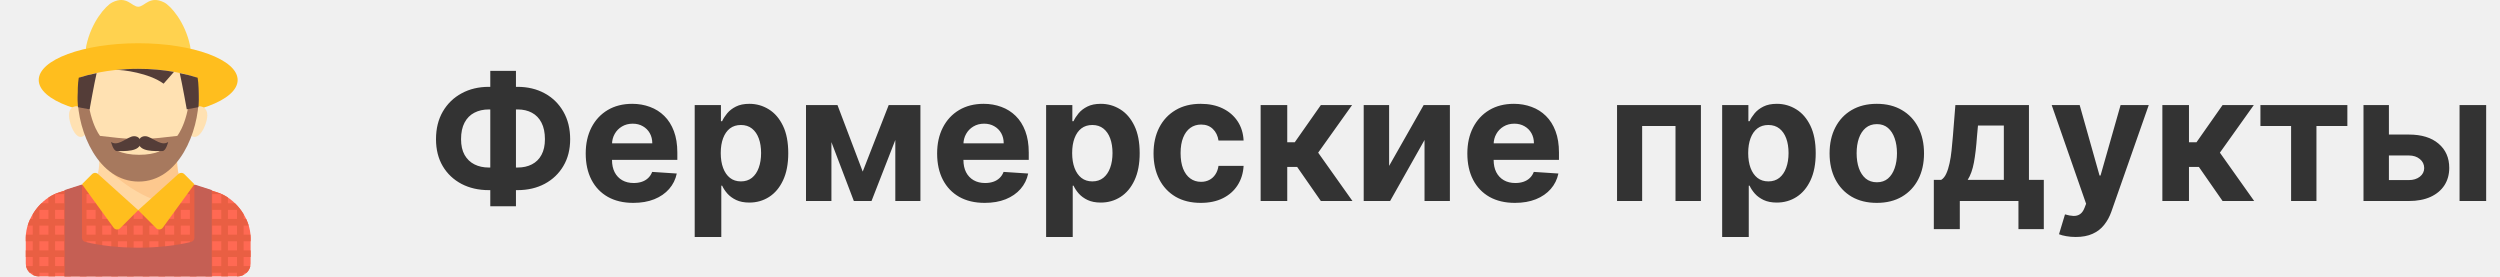
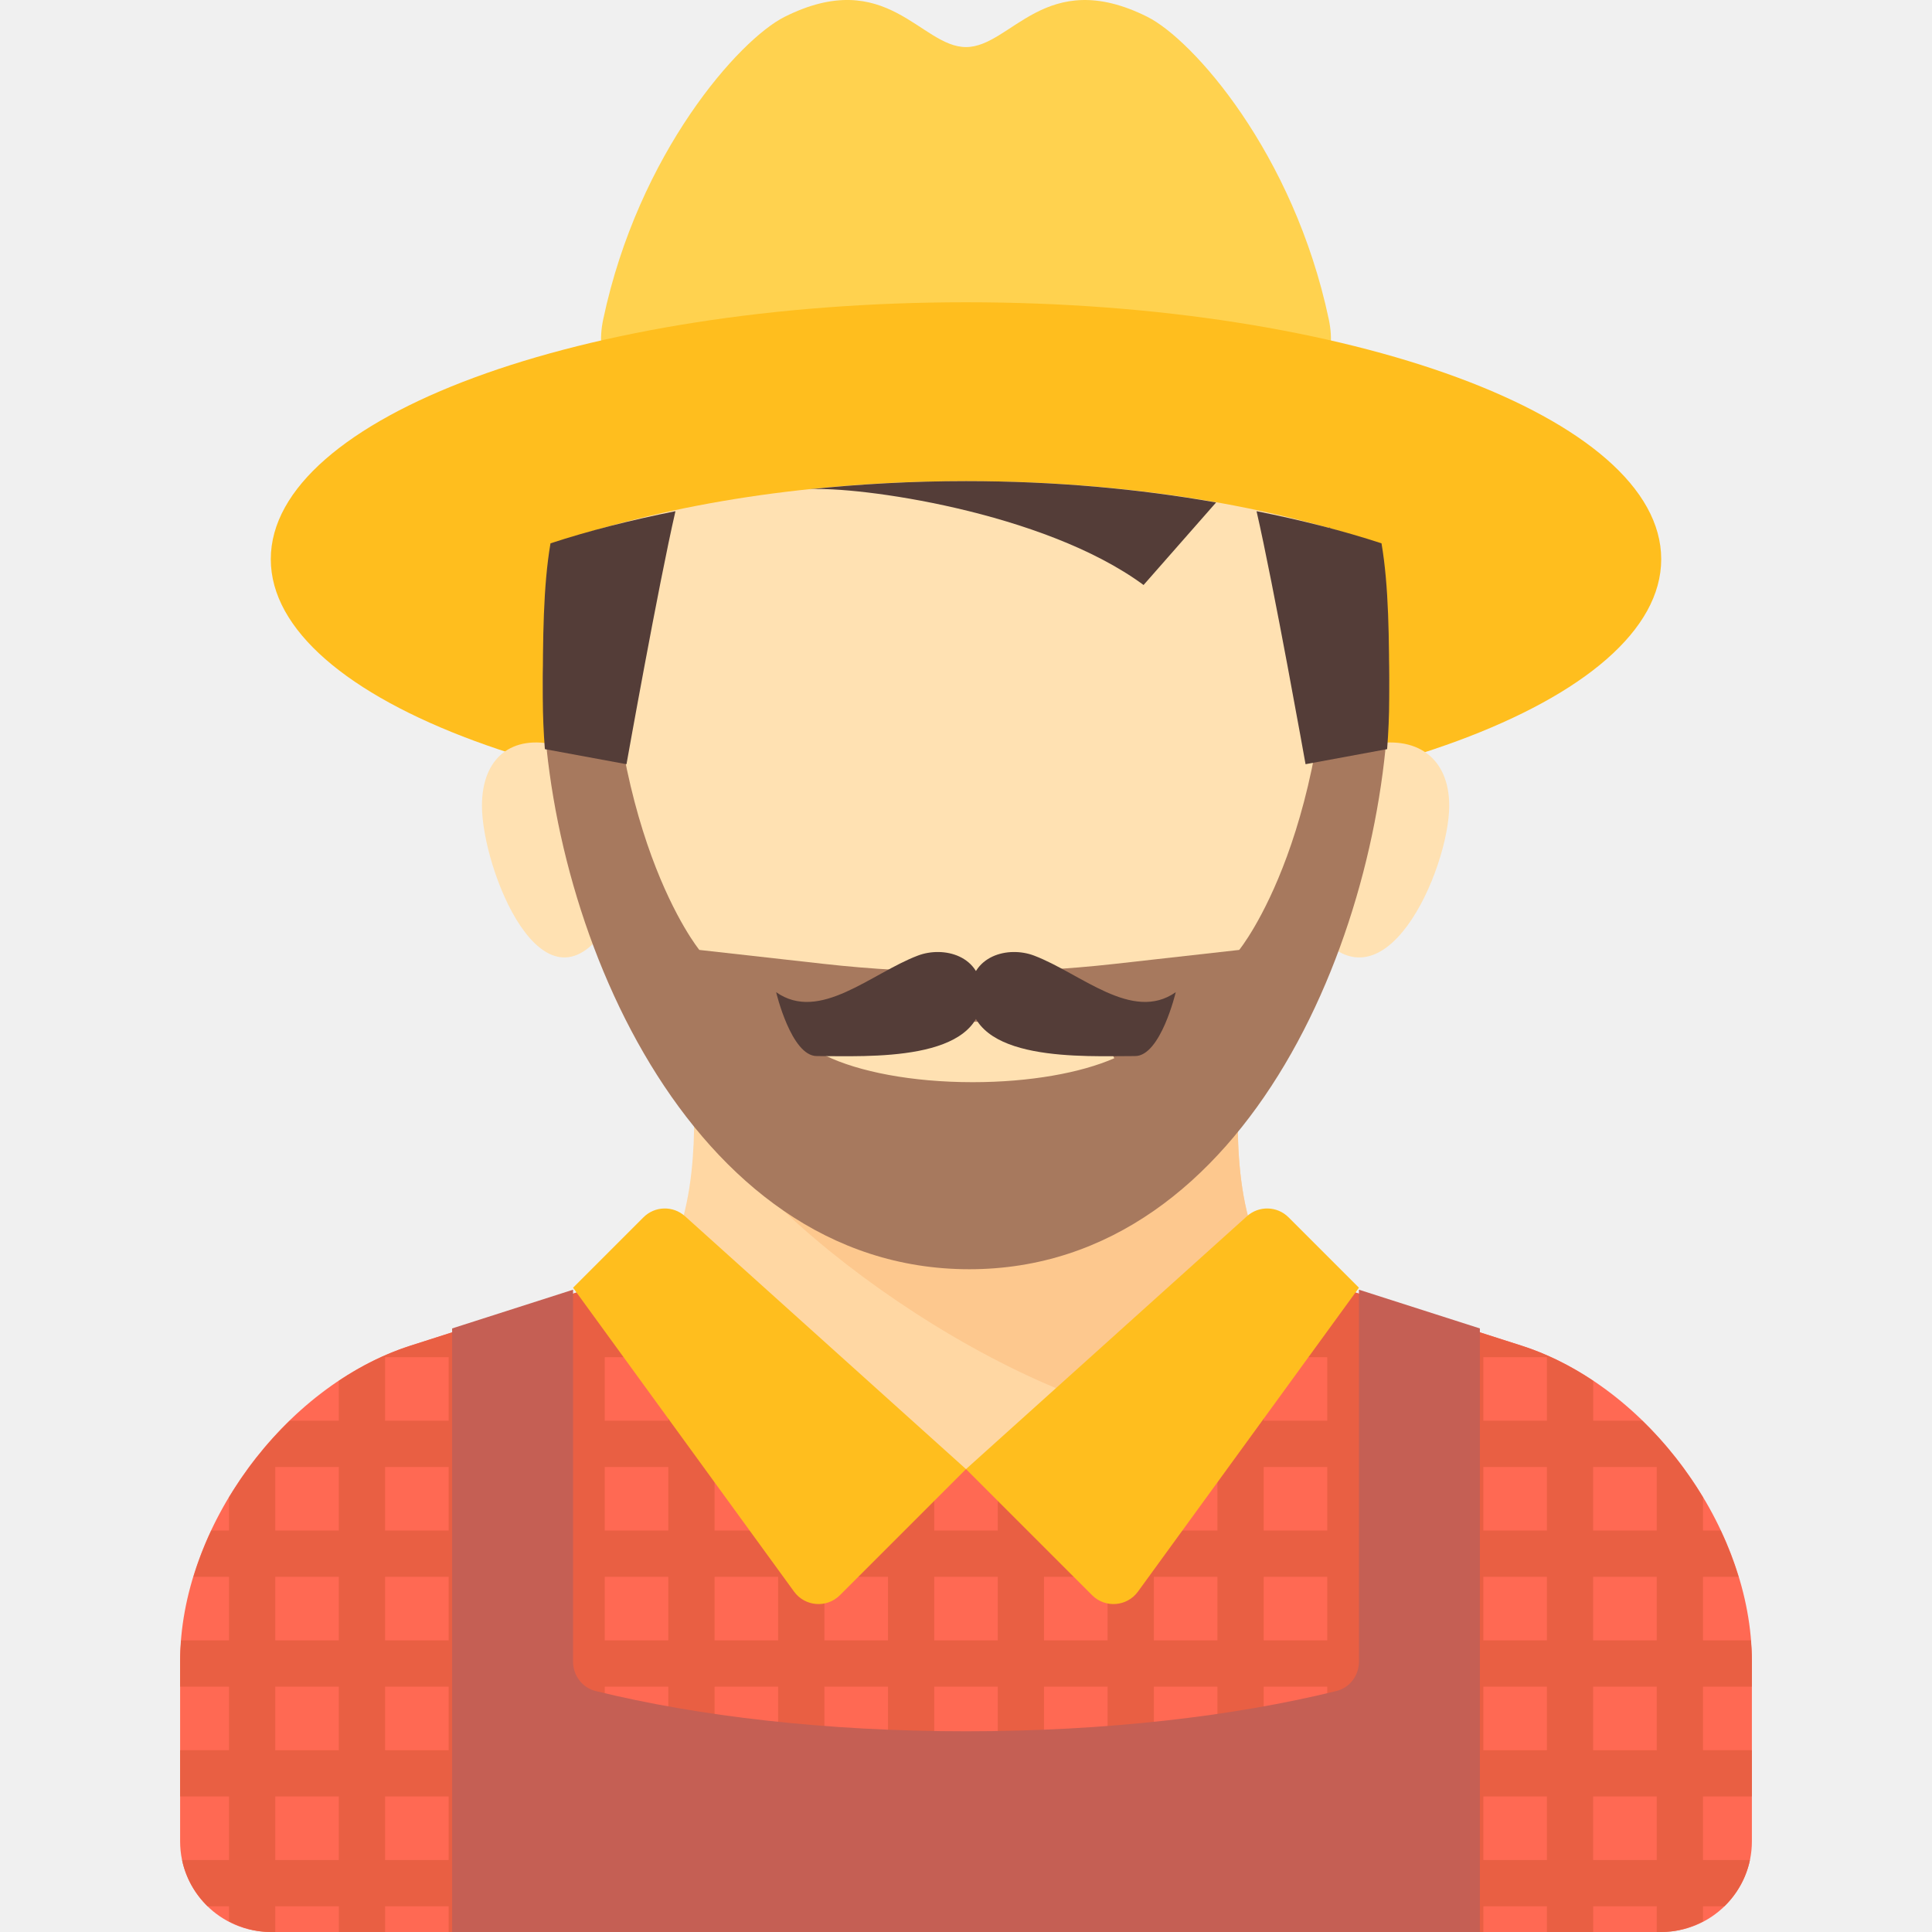
- <svg xmlns="http://www.w3.org/2000/svg" width="398" height="44" viewBox="0 0 398 44" fill="none">
-   <g clip-path="url(#clip0_103_106)">
+ <svg xmlns="http://www.w3.org/2000/svg" width="44" height="44" viewBox="0 0 44 44" fill="none">
+   <g clip-path="url(#clip0_110_299)">
    <path d="M30.261 7.267C29.458 3.481 27.163 0.899 26.13 0.383C23.807 -0.778 23.033 1.072 22 1.072C20.967 1.072 20.193 -0.779 17.87 0.383C16.837 0.899 14.542 3.481 13.739 7.267C12.936 11.053 22 7.956 22 7.956C22 7.956 31.064 11.053 30.261 7.267Z" fill="#FFD24F" />
    <path d="M22 18.587C30.744 18.587 37.833 15.967 37.833 12.735C37.833 9.504 30.744 6.884 22 6.884C13.256 6.884 6.167 9.504 6.167 12.735C6.167 15.967 13.256 18.587 22 18.587Z" fill="#FFBE1E" />
    <path d="M12.684 16.972C11.652 16.714 10.976 17.265 10.976 18.349C10.976 19.783 12.364 23.297 13.823 21.102C15.282 18.908 12.684 16.972 12.684 16.972Z" fill="#FFE1B2" />
    <path d="M31.141 16.972C32.267 16.714 33.005 17.265 33.005 18.349C33.005 19.783 31.49 23.297 29.898 21.102C28.305 18.908 31.141 16.972 31.141 16.972Z" fill="#FFE1B2" />
    <path d="M14.437 29.489C15.977 28.498 15.804 25.548 15.804 24.86H28.196C28.196 25.548 28.005 28.498 29.544 29.489L22 37.939L14.437 29.489Z" fill="#FFD7A3" />
    <path d="M26.819 32.432L29.544 29.489C28.005 28.498 28.196 25.548 28.196 24.86H15.804C16.693 27.416 22.574 31.801 26.819 32.432Z" fill="#FDC88E" />
    <path d="M37.833 44C38.974 44 39.898 43.075 39.898 41.935V37.833C39.898 34.804 37.538 31.57 34.653 30.647L30.346 29.269C28.029 31.041 24.718 33.458 22 33.458C19.282 33.458 15.971 31.041 13.654 29.269L9.347 30.647C6.462 31.57 4.102 34.804 4.102 37.833V41.935C4.102 43.075 5.026 44 6.167 44H37.833Z" fill="#FF6953" />
    <path d="M39.853 42.361H38.785V40.913H39.898V39.859H38.785V38.412H39.898V37.833C39.898 37.675 39.888 37.517 39.876 37.358H38.785V35.911H39.594C39.485 35.553 39.35 35.201 39.188 34.857H38.785V34.102C38.401 33.464 37.933 32.872 37.401 32.356H36.284V31.447C35.77 31.104 35.222 30.829 34.653 30.647L32.176 29.855H31.281V29.568L30.346 29.269C30.308 29.299 30.267 29.33 30.227 29.36V29.855H29.572C28.994 30.286 28.372 30.733 27.726 31.161V32.356H26.279V32.052C25.065 32.736 23.818 33.259 22.652 33.41H22.724V34.857H21.276V33.41H21.348C20.182 33.259 18.935 32.736 17.721 32.052V32.356H16.274V31.161C15.628 30.733 15.006 30.286 14.428 29.855H13.773V29.36C13.733 29.33 13.692 29.299 13.653 29.269L12.719 29.568V29.855H11.824L9.347 30.647C8.778 30.829 8.23 31.104 7.716 31.447V32.356H6.599C6.067 32.872 5.599 33.463 5.215 34.102V34.857H4.812C4.65 35.201 4.515 35.553 4.406 35.911H5.215V37.358H4.124C4.112 37.517 4.102 37.675 4.102 37.833V38.412H5.215V39.859H4.102V40.913H5.215V42.361H4.147C4.233 42.77 4.441 43.134 4.73 43.415H5.215V43.758C5.501 43.907 5.822 44 6.167 44H6.269V43.415H7.717V44H8.771V43.415H10.218V44H11.272V43.415H12.719V44H13.773V43.415H15.22V44H16.274V43.415H17.721V44H18.775V43.415H20.223V44H21.277V43.415H22.724V44H23.778V43.415H25.225V44H26.279V43.415H27.726V44H28.78V43.415H30.228V44H31.282V43.415H32.729V44H33.783V43.415H35.23V44H36.284V43.415H37.731V44H37.834C38.179 44 38.499 43.907 38.785 43.758V43.415H39.27C39.559 43.134 39.767 42.77 39.853 42.361ZM7.716 42.361H6.269V40.913H7.716V42.361ZM7.716 39.86H6.269V38.412H7.716V39.86ZM7.716 37.358H6.269V35.911H7.716V37.358ZM7.716 34.857H6.269V33.41H7.716V34.857ZM10.218 42.361H8.77V40.913H10.218V42.361ZM10.218 39.86H8.77V38.412H10.218V39.86ZM10.218 37.358H8.77V35.911H10.218V37.358ZM10.218 34.857H8.77V33.41H10.218V34.857ZM10.218 32.356H8.77V30.909H10.218V32.356ZM12.719 42.361H11.272V40.913H12.719V42.361ZM12.719 39.86H11.272V38.412H12.719V39.86ZM12.719 37.358H11.272V35.911H12.719V37.358ZM12.719 34.857H11.272V33.41H12.719V34.857ZM12.719 32.356H11.272V30.909H12.719V32.356ZM15.22 42.361H13.773V40.913H15.22V42.361ZM15.22 39.86H13.773V38.412H15.22V39.86ZM15.22 37.358H13.773V35.911H15.22V37.358ZM15.22 34.857H13.773V33.41H15.22V34.857ZM15.22 32.356H13.773V30.909H15.22V32.356ZM17.721 42.361H16.274V40.913H17.721V42.361ZM17.721 39.86H16.274V38.412H17.721V39.86ZM17.721 37.358H16.274V35.911H17.721V37.358ZM17.721 34.857H16.274V33.41H17.721V34.857ZM20.223 42.361H18.775V40.913H20.223V42.361ZM20.223 39.86H18.775V38.412H20.223V39.86ZM20.223 37.358H18.775V35.911H20.223V37.358ZM20.223 34.857H18.775V33.41H20.223V34.857ZM22.724 42.361H21.276V40.913H22.724V42.361ZM22.724 39.86H21.276V38.412H22.724V39.86ZM22.724 37.358H21.276V35.911H22.724V37.358ZM25.225 42.361H23.777V40.913H25.225V42.361ZM25.225 39.86H23.777V38.412H25.225V39.86ZM25.225 37.358H23.777V35.911H25.225V37.358ZM25.225 34.857H23.777V33.41H25.225V34.857ZM27.726 42.361H26.279V40.913H27.726V42.361ZM27.726 39.86H26.279V38.412H27.726V39.86ZM27.726 37.358H26.279V35.911H27.726V37.358ZM27.726 34.857H26.279V33.41H27.726V34.857ZM30.227 42.361H28.78V40.913H30.227V42.361ZM30.227 39.86H28.78V38.412H30.227V39.86ZM30.227 37.358H28.78V35.911H30.227V37.358ZM30.227 34.857H28.78V33.41H30.227V34.857ZM30.227 32.356H28.78V30.909H30.227V32.356ZM32.728 42.361H31.281V40.913H32.728V42.361ZM32.728 39.86H31.281V38.412H32.728V39.86ZM32.728 37.358H31.281V35.911H32.728V37.358ZM32.728 34.857H31.281V33.41H32.728V34.857ZM32.728 32.356H31.281V30.909H32.728V32.356ZM35.23 42.361H33.782V40.913H35.23V42.361ZM35.23 39.86H33.782V38.412H35.23V39.86ZM35.23 37.358H33.782V35.911H35.23V37.358ZM35.23 34.857H33.782V33.41H35.23V34.857ZM35.23 32.356H33.782V30.909H35.23V32.356ZM37.731 42.361H36.283V40.913H37.731V42.361ZM37.731 39.86H36.283V38.412H37.731V39.86ZM37.731 37.358H36.283V35.911H37.731V37.358ZM37.731 34.857H36.283V33.41H37.731V34.857Z" fill="#E95F43" />
    <path d="M22 33.458L19.128 36.33C18.829 36.629 18.333 36.59 18.084 36.248L13.051 29.327L14.654 27.724C14.913 27.465 15.329 27.454 15.601 27.699L22 33.458Z" fill="#FFBE1E" />
    <path d="M22 33.458L24.872 36.33C25.171 36.629 25.667 36.59 25.916 36.248L30.949 29.327L29.346 27.724C29.087 27.465 28.671 27.454 28.398 27.699L22 33.458Z" fill="#FFBE1E" />
    <path d="M12.792 12.317C12.631 13.291 12.622 14.462 12.622 15.853C12.622 21.366 15.711 28.244 22 28.244C28.289 28.244 31.378 21.366 31.378 15.853C31.378 14.462 31.369 13.291 31.209 12.317C28.686 11.467 25.485 10.957 22 10.957C18.515 10.957 15.315 11.467 12.792 12.317Z" fill="#FFE1B2" />
    <path d="M31.413 13.431C30.862 12.723 30.271 11.997 30.271 11.997V12.685C30.442 18.924 28.222 21.634 28.222 21.634L25.394 21.951C23.188 22.198 20.962 22.198 18.756 21.951L15.927 21.634C15.927 21.634 13.707 18.924 13.878 12.685V11.997C13.878 11.997 13.287 12.723 12.736 13.431C12.592 14.045 12.362 14.712 12.362 15.445C12.362 20.958 15.662 28.906 22.075 28.906C28.488 28.906 31.637 20.958 31.637 15.445C31.638 14.712 31.557 14.045 31.413 13.431ZM20.026 23.27H24.124C24.686 23.27 25.168 23.612 25.377 24.101C24.621 24.432 23.459 24.646 22.15 24.646C20.768 24.646 19.553 24.407 18.803 24.043C19.025 23.587 19.487 23.27 20.026 23.27Z" fill="#A7795E" />
    <path d="M22.366 22.657C22.366 21.748 21.484 21.542 20.903 21.763C19.838 22.167 18.666 23.293 17.676 22.596C17.676 22.596 18.02 24.051 18.601 24.051C19.763 24.051 22.366 24.203 22.366 22.657Z" fill="#543D38" />
    <path d="M22.087 22.657C22.087 21.748 22.969 21.542 23.55 21.763C24.615 22.167 25.788 23.293 26.777 22.596C26.777 22.596 26.433 24.051 25.852 24.051C24.691 24.051 22.087 24.203 22.087 22.657Z" fill="#543D38" />
    <path d="M33.703 30.254L30.949 29.372V37.843C30.949 38.158 30.74 38.437 30.434 38.512C28.104 39.086 25.181 39.429 22 39.429C18.819 39.429 15.896 39.086 13.566 38.512C13.26 38.437 13.051 38.158 13.051 37.843V29.372L10.297 30.254V44H33.703V30.254H33.703Z" fill="#C55F54" />
    <path d="M12.409 17.061L14.268 17.404C14.268 17.404 14.993 13.333 15.383 11.642C14.367 11.844 13.41 12.088 12.537 12.374C12.371 13.348 12.362 14.519 12.362 15.911C12.363 16.288 12.379 16.673 12.409 17.061Z" fill="#543D38" />
    <path d="M31.591 17.061L29.733 17.404C29.733 17.404 29.006 13.333 28.617 11.642C29.633 11.844 30.59 12.088 31.463 12.374C31.629 13.348 31.638 14.519 31.638 15.911C31.638 16.288 31.621 16.673 31.591 17.061Z" fill="#543D38" />
    <path d="M26.044 13.323L27.696 11.443C25.943 11.133 24.022 10.957 22 10.957C20.769 10.957 19.577 11.024 18.435 11.143C19.515 11.069 23.764 11.642 26.044 13.323Z" fill="#543D38" />
  </g>
-   <path d="M77.824 13.824H82.378C84.008 13.824 85.454 14.169 86.713 14.858C87.979 15.547 88.97 16.518 89.686 17.771C90.409 19.017 90.77 20.483 90.77 22.166C90.77 23.797 90.409 25.219 89.686 26.432C88.97 27.645 87.979 28.59 86.713 29.266C85.454 29.935 84.008 30.27 82.378 30.27H77.824C76.187 30.27 74.735 29.938 73.469 29.276C72.203 28.606 71.208 27.665 70.486 26.452C69.77 25.239 69.412 23.807 69.412 22.156C69.412 20.473 69.773 19.008 70.496 17.761C71.225 16.509 72.222 15.541 73.489 14.858C74.755 14.169 76.2 13.824 77.824 13.824ZM77.824 17.423C76.949 17.423 76.177 17.599 75.507 17.95C74.844 18.295 74.327 18.819 73.956 19.521C73.585 20.224 73.399 21.102 73.399 22.156C73.399 23.164 73.588 24.002 73.966 24.672C74.35 25.341 74.874 25.842 75.537 26.173C76.2 26.505 76.962 26.671 77.824 26.671H82.408C83.276 26.671 84.035 26.501 84.685 26.163C85.341 25.825 85.848 25.322 86.206 24.652C86.57 23.983 86.753 23.154 86.753 22.166C86.753 21.112 86.57 20.234 86.206 19.531C85.848 18.829 85.341 18.302 84.685 17.95C84.035 17.599 83.276 17.423 82.408 17.423H77.824ZM82.139 11.278V32.835H78.053V11.278H82.139ZM100.822 32.298C99.251 32.298 97.899 31.98 96.766 31.344C95.639 30.701 94.77 29.793 94.16 28.619C93.551 27.439 93.246 26.044 93.246 24.433C93.246 22.862 93.551 21.483 94.16 20.297C94.77 19.11 95.629 18.186 96.736 17.523C97.849 16.86 99.155 16.528 100.653 16.528C101.661 16.528 102.599 16.691 103.467 17.016C104.342 17.334 105.105 17.814 105.754 18.457C106.411 19.1 106.921 19.909 107.286 20.884C107.65 21.851 107.832 22.985 107.832 24.284V25.447H94.936V22.822H103.845C103.845 22.213 103.713 21.672 103.447 21.202C103.182 20.731 102.814 20.363 102.344 20.098C101.88 19.826 101.339 19.69 100.723 19.69C100.08 19.69 99.51 19.84 99.013 20.138C98.522 20.43 98.138 20.824 97.859 21.321C97.581 21.812 97.438 22.358 97.432 22.962V25.457C97.432 26.213 97.571 26.866 97.849 27.416C98.135 27.966 98.535 28.391 99.053 28.689C99.57 28.987 100.183 29.136 100.892 29.136C101.363 29.136 101.794 29.07 102.185 28.938C102.576 28.805 102.911 28.606 103.189 28.341C103.467 28.076 103.679 27.751 103.825 27.366L107.743 27.625C107.544 28.566 107.136 29.388 106.52 30.091C105.91 30.787 105.121 31.331 104.153 31.722C103.192 32.106 102.082 32.298 100.822 32.298ZM110.597 37.727V16.727H114.773V19.293H114.962C115.147 18.882 115.416 18.464 115.767 18.04C116.125 17.609 116.589 17.251 117.159 16.966C117.736 16.674 118.452 16.528 119.307 16.528C120.42 16.528 121.448 16.82 122.389 17.403C123.33 17.98 124.083 18.852 124.646 20.018C125.21 21.178 125.491 22.634 125.491 24.384C125.491 26.087 125.216 27.526 124.666 28.699C124.123 29.866 123.38 30.75 122.439 31.354C121.504 31.95 120.457 32.249 119.297 32.249C118.475 32.249 117.776 32.113 117.199 31.841C116.629 31.569 116.161 31.228 115.797 30.817C115.432 30.399 115.154 29.978 114.962 29.554H114.832V37.727H110.597ZM114.743 24.364C114.743 25.272 114.869 26.064 115.121 26.74C115.373 27.416 115.737 27.943 116.214 28.321C116.692 28.692 117.272 28.878 117.955 28.878C118.644 28.878 119.227 28.689 119.705 28.311C120.182 27.927 120.543 27.396 120.788 26.72C121.04 26.037 121.166 25.252 121.166 24.364C121.166 23.482 121.044 22.706 120.798 22.037C120.553 21.367 120.192 20.844 119.714 20.466C119.237 20.088 118.651 19.899 117.955 19.899C117.265 19.899 116.682 20.081 116.205 20.446C115.734 20.811 115.373 21.328 115.121 21.997C114.869 22.667 114.743 23.456 114.743 24.364ZM137.344 27.317L141.48 16.727H144.702L138.746 32H135.932L130.115 16.727H133.327L137.344 27.317ZM132.362 16.727V32H128.315V16.727H132.362ZM142.534 32V16.727H146.531V32H142.534ZM156.768 32.298C155.197 32.298 153.844 31.98 152.711 31.344C151.584 30.701 150.716 29.793 150.106 28.619C149.496 27.439 149.191 26.044 149.191 24.433C149.191 22.862 149.496 21.483 150.106 20.297C150.716 19.11 151.574 18.186 152.681 17.523C153.795 16.86 155.101 16.528 156.599 16.528C157.606 16.528 158.544 16.691 159.413 17.016C160.288 17.334 161.05 17.814 161.7 18.457C162.356 19.1 162.866 19.909 163.231 20.884C163.595 21.851 163.778 22.985 163.778 24.284V25.447H150.881V22.822H159.79C159.79 22.213 159.658 21.672 159.393 21.202C159.128 20.731 158.76 20.363 158.289 20.098C157.825 19.826 157.285 19.69 156.668 19.69C156.025 19.69 155.455 19.84 154.958 20.138C154.468 20.43 154.083 20.824 153.805 21.321C153.526 21.812 153.384 22.358 153.377 22.962V25.457C153.377 26.213 153.516 26.866 153.795 27.416C154.08 27.966 154.481 28.391 154.998 28.689C155.515 28.987 156.128 29.136 156.837 29.136C157.308 29.136 157.739 29.07 158.13 28.938C158.521 28.805 158.856 28.606 159.134 28.341C159.413 28.076 159.625 27.751 159.771 27.366L163.688 27.625C163.489 28.566 163.082 29.388 162.465 30.091C161.855 30.787 161.067 31.331 160.099 31.722C159.138 32.106 158.027 32.298 156.768 32.298ZM166.542 37.727V16.727H170.718V19.293H170.907C171.093 18.882 171.361 18.464 171.712 18.04C172.07 17.609 172.534 17.251 173.104 16.966C173.681 16.674 174.397 16.528 175.252 16.528C176.366 16.528 177.393 16.82 178.335 17.403C179.276 17.98 180.028 18.852 180.592 20.018C181.155 21.178 181.437 22.634 181.437 24.384C181.437 26.087 181.162 27.526 180.612 28.699C180.068 29.866 179.326 30.75 178.384 31.354C177.45 31.95 176.402 32.249 175.242 32.249C174.42 32.249 173.721 32.113 173.144 31.841C172.574 31.569 172.107 31.228 171.742 30.817C171.378 30.399 171.099 29.978 170.907 29.554H170.778V37.727H166.542ZM170.688 24.364C170.688 25.272 170.814 26.064 171.066 26.74C171.318 27.416 171.683 27.943 172.16 28.321C172.637 28.692 173.217 28.878 173.9 28.878C174.589 28.878 175.173 28.689 175.65 28.311C176.127 27.927 176.488 27.396 176.734 26.72C176.986 26.037 177.112 25.252 177.112 24.364C177.112 23.482 176.989 22.706 176.744 22.037C176.498 21.367 176.137 20.844 175.66 20.466C175.183 20.088 174.596 19.899 173.9 19.899C173.21 19.899 172.627 20.081 172.15 20.446C171.679 20.811 171.318 21.328 171.066 21.997C170.814 22.667 170.688 23.456 170.688 24.364ZM191.161 32.298C189.597 32.298 188.251 31.967 187.124 31.304C186.004 30.634 185.142 29.706 184.539 28.52C183.942 27.333 183.644 25.968 183.644 24.423C183.644 22.859 183.946 21.487 184.549 20.307C185.159 19.12 186.024 18.195 187.144 17.533C188.264 16.863 189.597 16.528 191.141 16.528C192.474 16.528 193.64 16.77 194.641 17.254C195.642 17.738 196.434 18.418 197.018 19.293C197.601 20.168 197.923 21.195 197.982 22.375H193.985C193.872 21.613 193.574 21 193.09 20.535C192.613 20.065 191.987 19.829 191.211 19.829C190.555 19.829 189.981 20.009 189.491 20.366C189.007 20.718 188.629 21.232 188.357 21.908C188.085 22.584 187.95 23.402 187.95 24.364C187.95 25.338 188.082 26.167 188.347 26.849C188.619 27.532 189 28.053 189.491 28.41C189.981 28.768 190.555 28.947 191.211 28.947C191.695 28.947 192.129 28.848 192.513 28.649C192.905 28.45 193.226 28.162 193.478 27.784C193.737 27.4 193.906 26.939 193.985 26.402H197.982C197.916 27.569 197.598 28.596 197.028 29.484C196.464 30.366 195.685 31.055 194.691 31.553C193.697 32.05 192.52 32.298 191.161 32.298ZM200.694 32V16.727H204.93V22.653H206.123L210.279 16.727H215.251L209.852 24.304L215.311 32H210.279L206.511 26.581H204.93V32H200.694ZM221.147 26.412L226.646 16.727H230.822V32H226.785V22.285L221.306 32H217.1V16.727H221.147V26.412ZM241.178 32.298C239.607 32.298 238.255 31.98 237.121 31.344C235.994 30.701 235.126 29.793 234.516 28.619C233.906 27.439 233.601 26.044 233.601 24.433C233.601 22.862 233.906 21.483 234.516 20.297C235.126 19.11 235.984 18.186 237.091 17.523C238.205 16.86 239.511 16.528 241.009 16.528C242.016 16.528 242.954 16.691 243.823 17.016C244.698 17.334 245.46 17.814 246.11 18.457C246.766 19.1 247.276 19.909 247.641 20.884C248.006 21.851 248.188 22.985 248.188 24.284V25.447H235.292V22.822H244.201C244.201 22.213 244.068 21.672 243.803 21.202C243.538 20.731 243.17 20.363 242.699 20.098C242.235 19.826 241.695 19.69 241.078 19.69C240.435 19.69 239.865 19.84 239.368 20.138C238.878 20.43 238.493 20.824 238.215 21.321C237.936 21.812 237.794 22.358 237.787 22.962V25.457C237.787 26.213 237.926 26.866 238.205 27.416C238.49 27.966 238.891 28.391 239.408 28.689C239.925 28.987 240.538 29.136 241.248 29.136C241.718 29.136 242.149 29.07 242.54 28.938C242.931 28.805 243.266 28.606 243.544 28.341C243.823 28.076 244.035 27.751 244.181 27.366L248.098 27.625C247.9 28.566 247.492 29.388 246.875 30.091C246.266 30.787 245.477 31.331 244.509 31.722C243.548 32.106 242.437 32.298 241.178 32.298ZM257.433 32V16.727H270.786V32H266.739V20.058H261.43V32H257.433ZM274.167 37.727V16.727H278.343V19.293H278.532C278.718 18.882 278.986 18.464 279.337 18.04C279.695 17.609 280.159 17.251 280.729 16.966C281.306 16.674 282.022 16.528 282.877 16.528C283.991 16.528 285.018 16.82 285.96 17.403C286.901 17.98 287.653 18.852 288.217 20.018C288.78 21.178 289.062 22.634 289.062 24.384C289.062 26.087 288.787 27.526 288.237 28.699C287.693 29.866 286.951 30.75 286.009 31.354C285.075 31.95 284.027 32.249 282.867 32.249C282.045 32.249 281.346 32.113 280.769 31.841C280.199 31.569 279.732 31.228 279.367 30.817C279.003 30.399 278.724 29.978 278.532 29.554H278.403V37.727H274.167ZM278.313 24.364C278.313 25.272 278.439 26.064 278.691 26.74C278.943 27.416 279.308 27.943 279.785 28.321C280.262 28.692 280.842 28.878 281.525 28.878C282.214 28.878 282.798 28.689 283.275 28.311C283.752 27.927 284.113 27.396 284.359 26.72C284.611 26.037 284.737 25.252 284.737 24.364C284.737 23.482 284.614 22.706 284.369 22.037C284.123 21.367 283.762 20.844 283.285 20.466C282.808 20.088 282.221 19.899 281.525 19.899C280.835 19.899 280.252 20.081 279.775 20.446C279.304 20.811 278.943 21.328 278.691 21.997C278.439 22.667 278.313 23.456 278.313 24.364ZM298.786 32.298C297.242 32.298 295.906 31.97 294.779 31.314C293.659 30.651 292.794 29.73 292.184 28.55C291.574 27.363 291.269 25.988 291.269 24.423C291.269 22.846 291.574 21.467 292.184 20.287C292.794 19.1 293.659 18.179 294.779 17.523C295.906 16.86 297.242 16.528 298.786 16.528C300.331 16.528 301.663 16.86 302.783 17.523C303.91 18.179 304.779 19.1 305.388 20.287C305.998 21.467 306.303 22.846 306.303 24.423C306.303 25.988 305.998 27.363 305.388 28.55C304.779 29.73 303.91 30.651 302.783 31.314C301.663 31.97 300.331 32.298 298.786 32.298ZM298.806 29.017C299.509 29.017 300.095 28.818 300.566 28.421C301.037 28.016 301.391 27.466 301.63 26.77C301.875 26.074 301.998 25.282 301.998 24.393C301.998 23.505 301.875 22.713 301.63 22.017C301.391 21.321 301.037 20.771 300.566 20.366C300.095 19.962 299.509 19.76 298.806 19.76C298.097 19.76 297.5 19.962 297.016 20.366C296.539 20.771 296.178 21.321 295.933 22.017C295.694 22.713 295.575 23.505 295.575 24.393C295.575 25.282 295.694 26.074 295.933 26.77C296.178 27.466 296.539 28.016 297.016 28.421C297.5 28.818 298.097 29.017 298.806 29.017ZM307.864 36.474V28.639H309.038C309.376 28.427 309.647 28.089 309.853 27.625C310.065 27.161 310.237 26.614 310.37 25.984C310.509 25.355 310.615 24.675 310.688 23.946C310.768 23.21 310.837 22.468 310.897 21.719L311.295 16.727H323.008V28.639H325.374V36.474H321.337V32H312.001V36.474H307.864ZM313.254 28.639H319.011V19.989H314.894L314.735 21.719C314.622 23.349 314.46 24.735 314.248 25.875C314.036 27.009 313.704 27.93 313.254 28.639ZM330.458 37.727C329.921 37.727 329.417 37.684 328.946 37.598C328.482 37.519 328.098 37.416 327.793 37.29L328.748 34.128C329.245 34.28 329.692 34.363 330.09 34.376C330.494 34.39 330.842 34.297 331.134 34.098C331.432 33.899 331.674 33.561 331.86 33.084L332.108 32.438L326.63 16.727H331.084L334.246 27.943H334.405L337.597 16.727H342.081L336.145 33.651C335.86 34.472 335.472 35.188 334.982 35.798C334.498 36.415 333.885 36.889 333.142 37.22C332.4 37.558 331.505 37.727 330.458 37.727ZM344.249 32V16.727H348.485V22.653H349.678L353.834 16.727H358.806L353.407 24.304L358.865 32H353.834L350.066 26.581H348.485V32H344.249ZM359.86 20.058V16.727H373.701V20.058H368.779V32H364.742V20.058H359.86ZM378.923 21.421H383.487C385.509 21.421 387.087 21.904 388.22 22.872C389.354 23.833 389.92 25.119 389.92 26.73C389.92 27.777 389.665 28.699 389.155 29.494C388.644 30.283 387.909 30.9 386.947 31.344C385.986 31.781 384.833 32 383.487 32H376.268V16.727H380.315V28.669H383.487C384.196 28.669 384.78 28.49 385.237 28.132C385.695 27.774 385.927 27.317 385.933 26.76C385.927 26.17 385.695 25.689 385.237 25.318C384.78 24.94 384.196 24.751 383.487 24.751H378.923V21.421ZM391.561 32V16.727H395.797V32H391.561Z" fill="#333333" />
  <defs>
-     <clipPath id="clip0_103_106">
+     <clipPath id="clip0_110_299">
      <rect width="44" height="44" fill="white" />
    </clipPath>
  </defs>
</svg>
